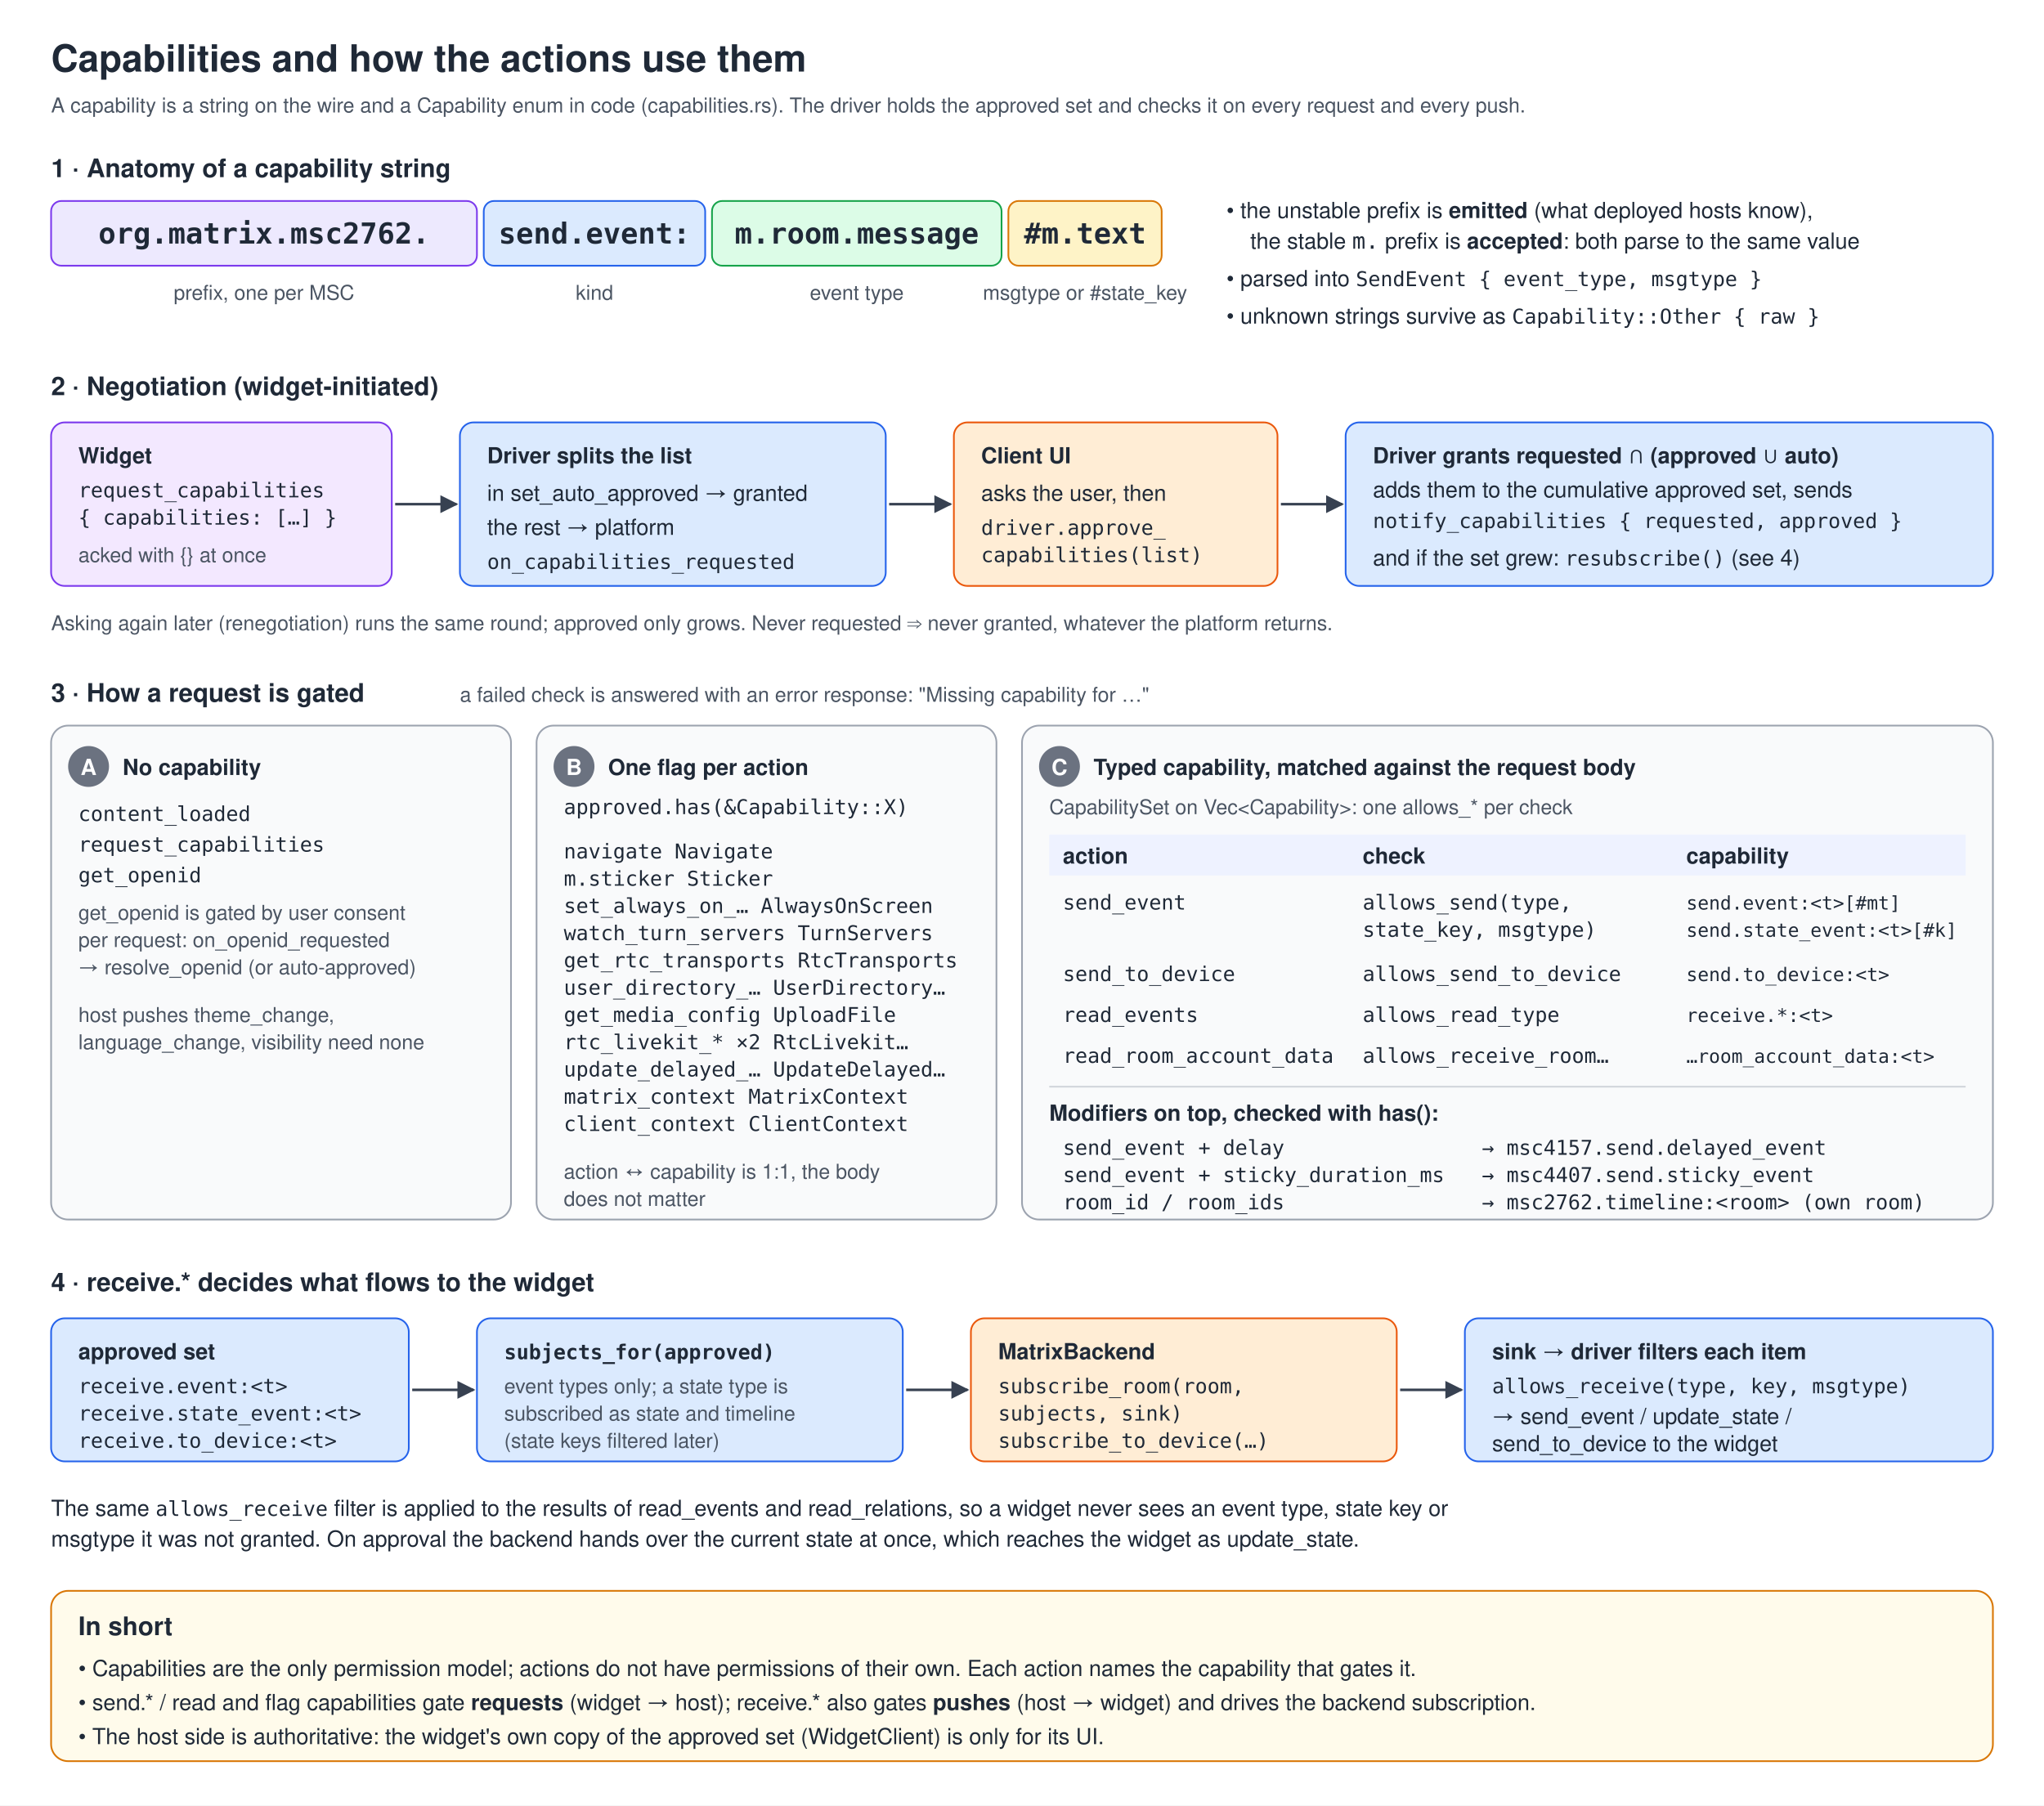
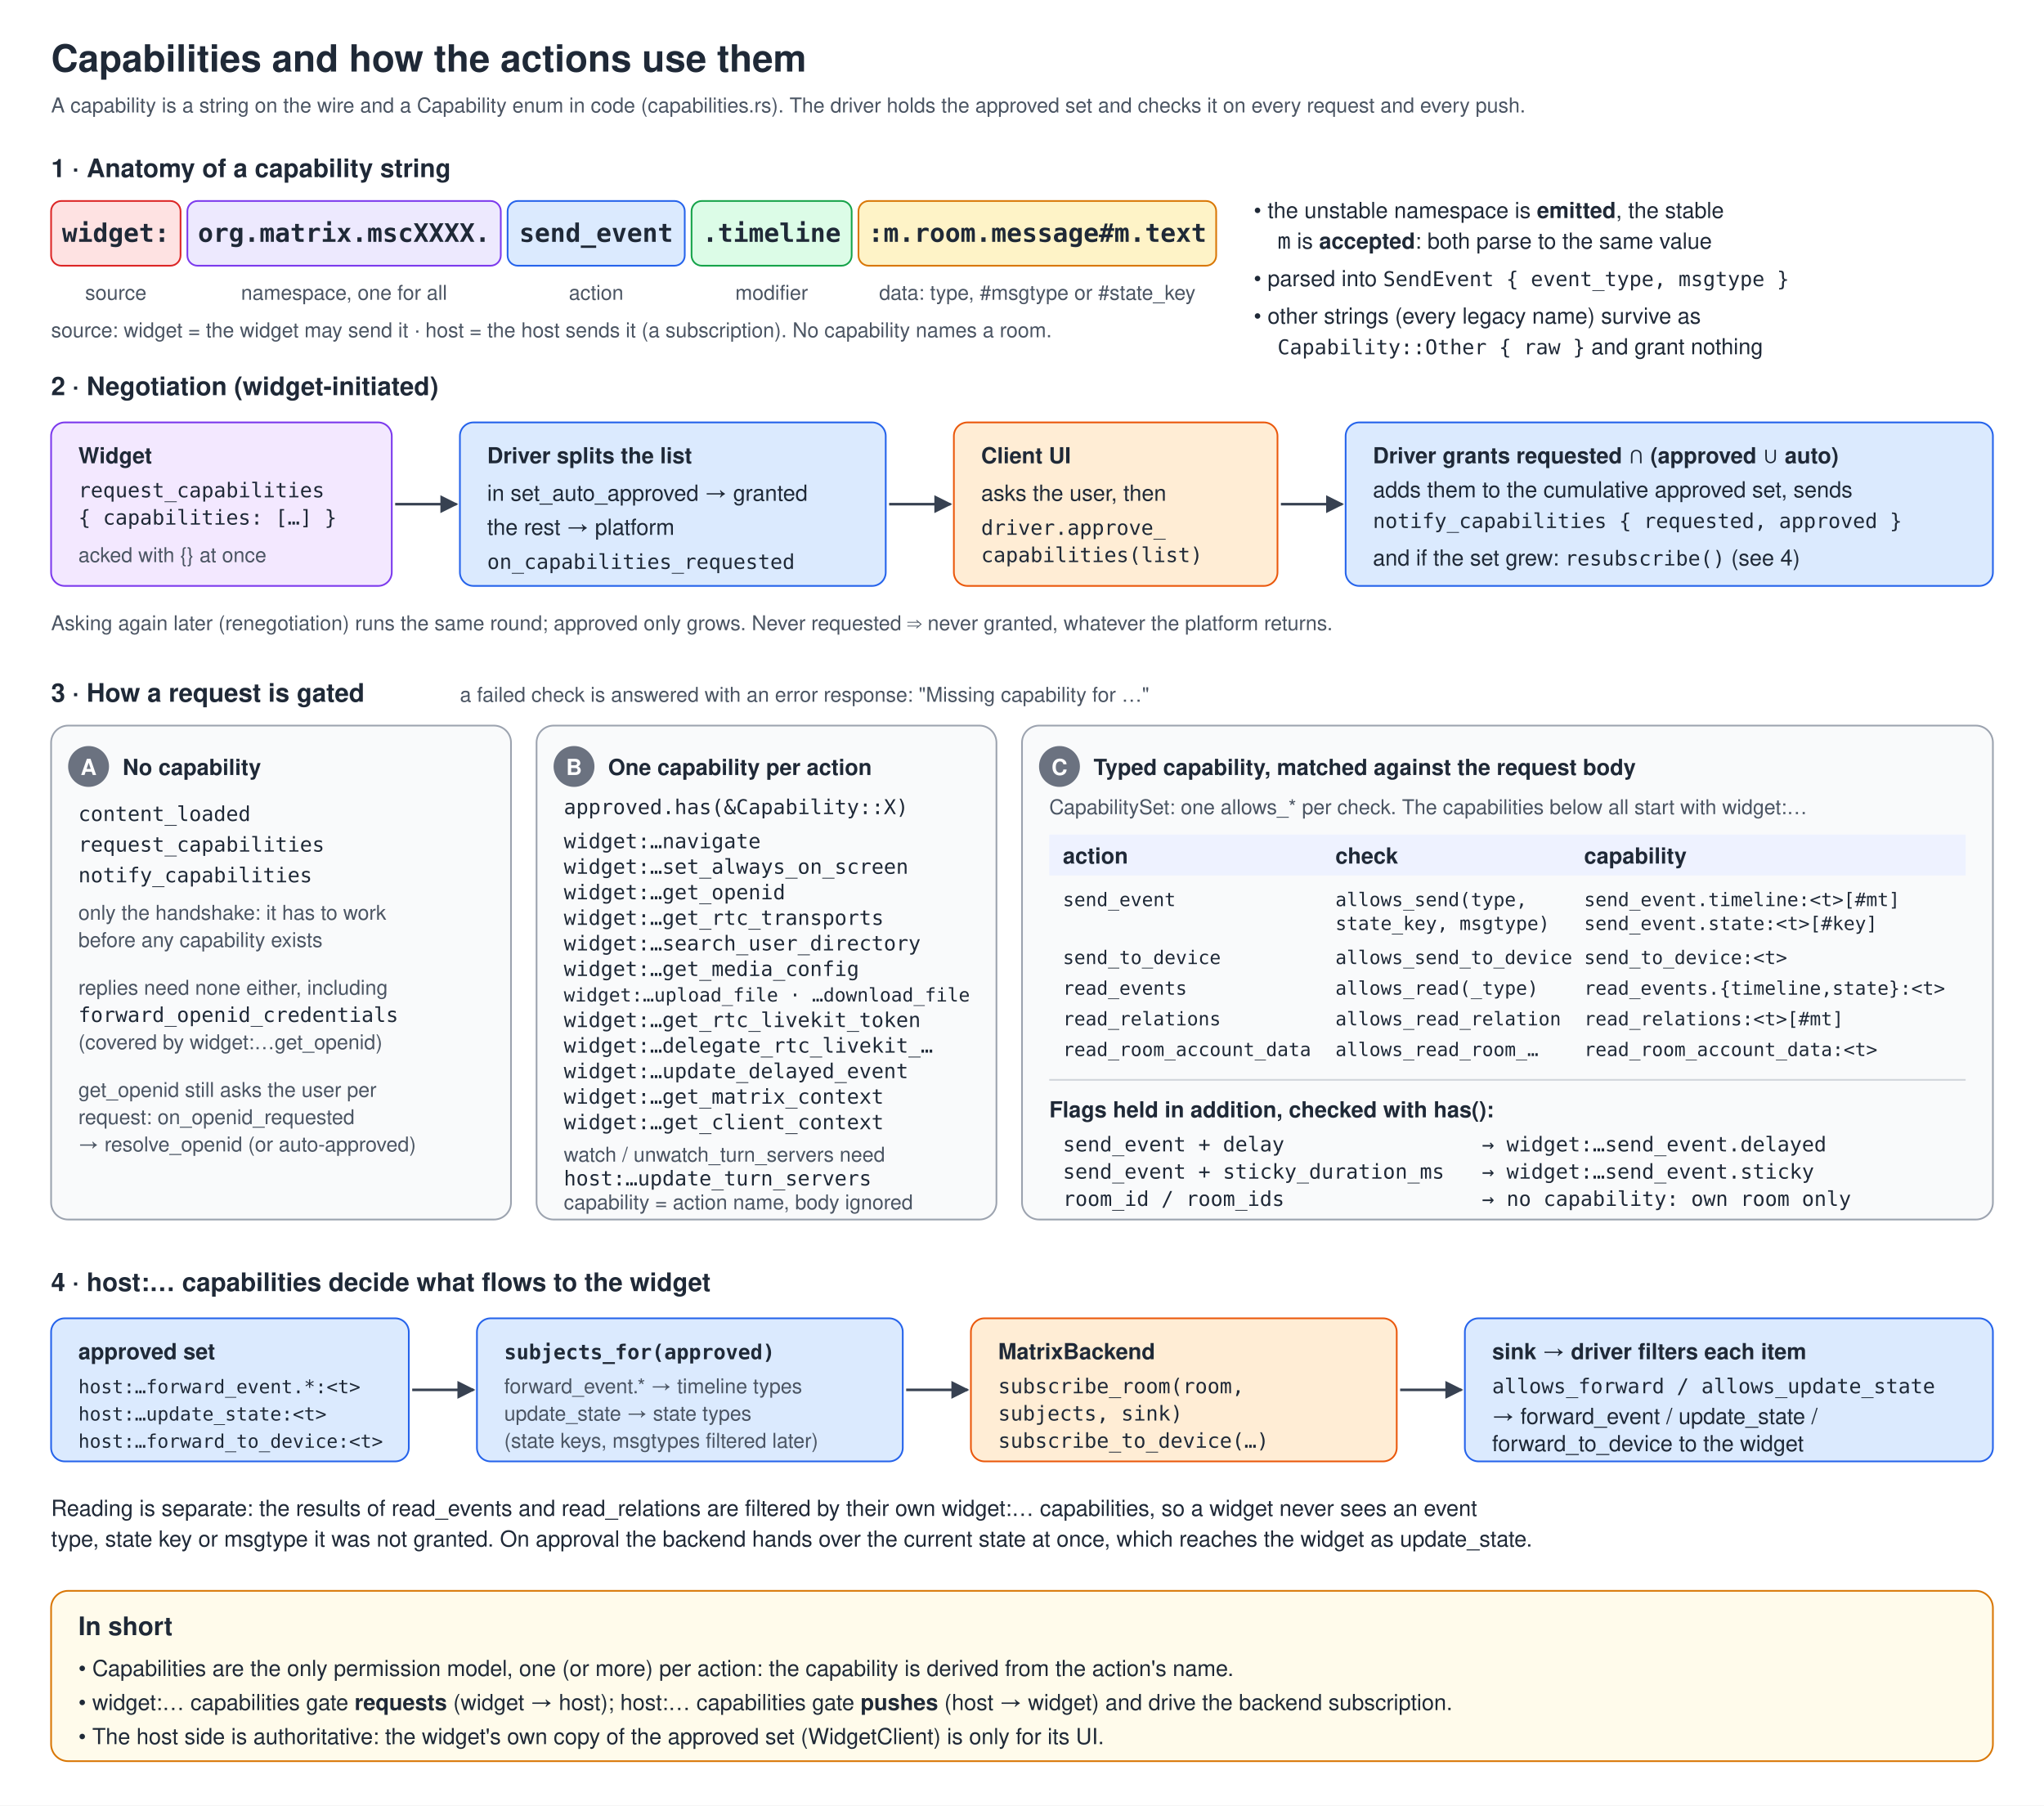
<svg xmlns="http://www.w3.org/2000/svg" viewBox="0 0 1200 1060" width="1200" height="1060" font-family="-apple-system, 'Segoe UI', Helvetica, Arial, sans-serif">
  <style>
    text { fill: #1f2937; white-space: pre; }
    .h1 { font-size: 22px; font-weight: 700; }
    .h2 { font-size: 15px; font-weight: 700; }
    .b { font-size: 13px; }
    .bb { font-size: 13px; font-weight: 700; }
    .s { font-size: 12px; fill: #4b5563; }
    .m { font-family: ui-monospace, SFMono-Regular, Menlo, monospace; font-size: 12px; }
    .big { font-family: ui-monospace, SFMono-Regular, Menlo, monospace; font-size: 17px; font-weight: 700; }
    .num { font-size: 13px; font-weight: 700; fill: #ffffff; }
  </style>
  <defs>
    <marker id="arr" viewBox="0 0 10 10" refX="9" refY="5" markerWidth="7" markerHeight="7" orient="auto">
      <path d="M0,0 L10,5 L0,10 z" fill="#374151" />
    </marker>
  </defs>
  <rect width="1200" height="1060" fill="#ffffff" />
  <text x="30" y="42" class="h1">Capabilities and how the actions use them</text>
  <text x="30" y="66" class="s">A capability is a string on the wire and a Capability enum in code (capabilities.rs). The driver holds the approved set and checks it on every request and every push.</text>
  <text x="30" y="104" class="h2">1 · Anatomy of a capability string</text>
-   <rect x="30" y="118" width="250" height="38" rx="6" fill="#ede9fe" stroke="#7c3aed" />
-   <text x="155" y="143" class="big" text-anchor="middle">org.matrix.msc2762.</text>
-   <rect x="284" y="118" width="130" height="38" rx="6" fill="#dbeafe" stroke="#2563eb" />
-   <text x="349" y="143" class="big" text-anchor="middle">send.event:</text>
-   <rect x="418" y="118" width="170" height="38" rx="6" fill="#dcfce7" stroke="#16a34a" />
-   <text x="503" y="143" class="big" text-anchor="middle">m.room.message</text>
-   <rect x="592" y="118" width="90" height="38" rx="6" fill="#fef3c7" stroke="#d97706" />
-   <text x="637" y="143" class="big" text-anchor="middle">#m.text</text>
-   <text x="155" y="176" class="s" text-anchor="middle">prefix, one per MSC</text>
-   <text x="349" y="176" class="s" text-anchor="middle">kind</text>
-   <text x="503" y="176" class="s" text-anchor="middle">event type</text>
-   <text x="637" y="176" class="s" text-anchor="middle">msgtype or #state_key</text>
-   <text x="720" y="128" class="b">• the unstable prefix is <tspan font-weight="700">emitted</tspan> (what deployed hosts know),</text>
-   <text x="734" y="146" class="b">the stable <tspan font-family="ui-monospace, Menlo, monospace">m.</tspan> prefix is <tspan font-weight="700">accepted</tspan>: both parse to the same value</text>
-   <text x="720" y="168" class="b">• parsed into <tspan font-family="ui-monospace, SFMono-Regular, Menlo, monospace" font-size="12">SendEvent { event_type, msgtype }</tspan>
+   <rect x="30" y="118" width="76" height="38" rx="6" fill="#fee2e2" stroke="#dc2626" />
+   <text x="68" y="142" class="big" style="font-size:15px" text-anchor="middle">widget:</text>
+   <rect x="110" y="118" width="184" height="38" rx="6" fill="#ede9fe" stroke="#7c3aed" />
+   <text x="202" y="142" class="big" style="font-size:15px" text-anchor="middle">org.matrix.mscXXXX.</text>
+   <rect x="298" y="118" width="104" height="38" rx="6" fill="#dbeafe" stroke="#2563eb" />
+   <text x="350" y="142" class="big" style="font-size:15px" text-anchor="middle">send_event</text>
+   <rect x="406" y="118" width="94" height="38" rx="6" fill="#dcfce7" stroke="#16a34a" />
+   <text x="453" y="142" class="big" style="font-size:15px" text-anchor="middle">.timeline</text>
+   <rect x="504" y="118" width="210" height="38" rx="6" fill="#fef3c7" stroke="#d97706" />
+   <text x="609" y="142" class="big" style="font-size:15px" text-anchor="middle">:m.room.message#m.text</text>
+   <text x="68" y="176" class="s" text-anchor="middle">source</text>
+   <text x="202" y="176" class="s" text-anchor="middle">namespace, one for all</text>
+   <text x="350" y="176" class="s" text-anchor="middle">action</text>
+   <text x="453" y="176" class="s" text-anchor="middle">modifier</text>
+   <text x="609" y="176" class="s" text-anchor="middle">data: type, #msgtype or #state_key</text>
+   <text x="30" y="198" class="s">source: widget = the widget may send it · host = the host sends it (a subscription). No capability names a room.</text>
+   <text x="736" y="128" class="b">• the unstable namespace is <tspan font-weight="700">emitted</tspan>, the stable</text>
+   <text x="750" y="146" class="b">
+     <tspan font-family="ui-monospace, Menlo, monospace">m</tspan> is <tspan font-weight="700">accepted</tspan>: both parse to the same value</text>
+   <text x="736" y="168" class="b">• parsed into <tspan font-family="ui-monospace, SFMono-Regular, Menlo, monospace" font-size="12">SendEvent { event_type, msgtype }</tspan>
  </text>
-   <text x="720" y="190" class="b">• unknown strings survive as <tspan font-family="ui-monospace, SFMono-Regular, Menlo, monospace" font-size="12">Capability::Other { raw }</tspan>
-   </text>
+   <text x="736" y="190" class="b">• other strings (every legacy name) survive as</text>
+   <text x="750" y="208" class="b">
+     <tspan font-family="ui-monospace, SFMono-Regular, Menlo, monospace" font-size="12">Capability::Other { raw }</tspan> and grant nothing</text>
  <text x="30" y="232" class="h2">2 · Negotiation (widget-initiated)</text>
  <rect x="30" y="248" width="200" height="96" rx="8" fill="#f3e8ff" stroke="#7c3aed" />
  <text x="46" y="272" class="bb">Widget</text>
  <text x="46" y="292" class="m">request_capabilities</text>
  <text x="46" y="308" class="m">{ capabilities: […] }</text>
  <text x="46" y="330" class="s">acked with {} at once</text>
  <line x1="232" y1="296" x2="268" y2="296" stroke="#374151" stroke-width="1.5" marker-end="url(#arr)" />
  <rect x="270" y="248" width="250" height="96" rx="8" fill="#dbeafe" stroke="#2563eb" />
  <text x="286" y="272" class="bb">Driver splits the list</text>
  <text x="286" y="294" class="b">in set_auto_approved → granted</text>
  <text x="286" y="314" class="b">the rest → platform</text>
  <text x="286" y="334" class="m">on_capabilities_requested</text>
  <line x1="522" y1="296" x2="558" y2="296" stroke="#374151" stroke-width="1.5" marker-end="url(#arr)" />
  <rect x="560" y="248" width="190" height="96" rx="8" fill="#ffedd5" stroke="#ea580c" />
  <text x="576" y="272" class="bb">Client UI</text>
  <text x="576" y="294" class="b">asks the user, then</text>
  <text x="576" y="314" class="m">driver.approve_</text>
  <text x="576" y="330" class="m">  capabilities(list)</text>
  <line x1="752" y1="296" x2="788" y2="296" stroke="#374151" stroke-width="1.5" marker-end="url(#arr)" />
  <rect x="790" y="248" width="380" height="96" rx="8" fill="#dbeafe" stroke="#2563eb" />
  <text x="806" y="272" class="bb">Driver grants requested ∩ (approved ∪ auto)</text>
  <text x="806" y="292" class="b">adds them to the cumulative approved set, sends</text>
  <text x="806" y="310" class="m">notify_capabilities { requested, approved }</text>
  <text x="806" y="332" class="b">and if the set grew: <tspan font-family="ui-monospace, Menlo, monospace" font-size="12">resubscribe()</tspan> (see 4)</text>
  <text x="30" y="370" class="s">Asking again later (renegotiation) runs the same round; approved only grows. Never requested ⇒ never granted, whatever the platform returns.</text>
  <text x="30" y="412" class="h2">3 · How a request is gated</text>
  <text x="270" y="412" class="s">a failed check is answered with an error response: "Missing capability for …"</text>
  <rect x="30" y="426" width="270" height="290" rx="10" fill="#f9fafb" stroke="#9ca3af" />
  <circle cx="52" cy="450" r="12" fill="#6b7280" />
  <text x="52" y="455" class="num" text-anchor="middle">A</text>
  <text x="72" y="455" class="bb">No capability</text>
  <text x="46" y="482" class="m">content_loaded</text>
  <text x="46" y="500" class="m">request_capabilities</text>
-   <text x="46" y="518" class="m">get_openid</text>
-   <text x="46" y="540" class="s">get_openid is gated by user consent</text>
-   <text x="46" y="556" class="s">per request: on_openid_requested</text>
-   <text x="46" y="572" class="s">→ resolve_openid (or auto-approved)</text>
-   <text x="46" y="600" class="s">host pushes theme_change,</text>
-   <text x="46" y="616" class="s">language_change, visibility need none</text>
+   <text x="46" y="518" class="m">notify_capabilities</text>
+   <text x="46" y="540" class="s">only the handshake: it has to work</text>
+   <text x="46" y="556" class="s">before any capability exists</text>
+   <text x="46" y="584" class="s">replies need none either, including</text>
+   <text x="46" y="600" class="m">forward_openid_credentials</text>
+   <text x="46" y="616" class="s">(covered by widget:…get_openid)</text>
+   <text x="46" y="644" class="s">get_openid still asks the user per</text>
+   <text x="46" y="660" class="s">request: on_openid_requested</text>
+   <text x="46" y="676" class="s">→ resolve_openid (or auto-approved)</text>
  <rect x="315" y="426" width="270" height="290" rx="10" fill="#f9fafb" stroke="#9ca3af" />
  <circle cx="337" cy="450" r="12" fill="#6b7280" />
  <text x="337" y="455" class="num" text-anchor="middle">B</text>
-   <text x="357" y="455" class="bb">One flag per action</text>
+   <text x="357" y="455" class="bb">One capability per action</text>
  <text x="331" y="478" class="m">approved.has(&amp;Capability::X)</text>
-   <text x="331" y="504" class="m">navigate            Navigate</text>
-   <text x="331" y="520" class="m">m.sticker           Sticker</text>
-   <text x="331" y="536" class="m">set_always_on_…     AlwaysOnScreen</text>
-   <text x="331" y="552" class="m">watch_turn_servers  TurnServers</text>
-   <text x="331" y="568" class="m">get_rtc_transports  RtcTransports</text>
-   <text x="331" y="584" class="m">user_directory_…    UserDirectory…</text>
-   <text x="331" y="600" class="m">get_media_config    UploadFile</text>
-   <text x="331" y="616" class="m">rtc_livekit_* ×2    RtcLivekit…</text>
-   <text x="331" y="632" class="m">update_delayed_…    UpdateDelayed…</text>
-   <text x="331" y="648" class="m">matrix_context      MatrixContext</text>
-   <text x="331" y="664" class="m">client_context      ClientContext</text>
-   <text x="331" y="692" class="s">action ↔ capability is 1:1, the body</text>
-   <text x="331" y="708" class="s">does not matter</text>
+   <text x="331" y="498" class="m">widget:…navigate</text>
+   <text x="331" y="513" class="m">widget:…set_always_on_screen</text>
+   <text x="331" y="528" class="m">widget:…get_openid</text>
+   <text x="331" y="543" class="m">widget:…get_rtc_transports</text>
+   <text x="331" y="558" class="m">widget:…search_user_directory</text>
+   <text x="331" y="573" class="m">widget:…get_media_config</text>
+   <text x="331" y="588" class="m" style="font-size:11px">widget:…upload_file · …download_file</text>
+   <text x="331" y="603" class="m">widget:…get_rtc_livekit_token</text>
+   <text x="331" y="618" class="m">widget:…delegate_rtc_livekit_…</text>
+   <text x="331" y="633" class="m">widget:…update_delayed_event</text>
+   <text x="331" y="648" class="m">widget:…get_matrix_context</text>
+   <text x="331" y="663" class="m">widget:…get_client_context</text>
+   <text x="331" y="682" class="s">watch / unwatch_turn_servers need</text>
+   <text x="331" y="696" class="m">host:…update_turn_servers</text>
+   <text x="331" y="710" class="s">capability = action name, body ignored</text>
  <rect x="600" y="426" width="570" height="290" rx="10" fill="#f9fafb" stroke="#9ca3af" />
  <circle cx="622" cy="450" r="12" fill="#6b7280" />
  <text x="622" y="455" class="num" text-anchor="middle">C</text>
  <text x="642" y="455" class="bb">Typed capability, matched against the request body</text>
-   <text x="616" y="478" class="s">CapabilitySet on Vec&lt;Capability&gt;: one allows_* per check</text>
+   <text x="616" y="478" class="s">CapabilitySet: one allows_* per check. The capabilities below all start with widget:…</text>
  <rect x="616" y="490" width="538" height="24" fill="#eef2ff" />
  <text x="624" y="507" class="bb">action</text>
-   <text x="800" y="507" class="bb">check</text>
-   <text x="990" y="507" class="bb">capability</text>
-   <text x="624" y="534" class="m">send_event</text>
-   <text x="800" y="534" class="m">allows_send(type,</text>
-   <text x="800" y="550" class="m">  state_key, msgtype)</text>
-   <text x="990" y="534" class="m" style="font-size:11px">send.event:&lt;t&gt;[#mt]</text>
-   <text x="990" y="550" class="m" style="font-size:11px">send.state_event:&lt;t&gt;[#k]</text>
-   <text x="624" y="576" class="m">send_to_device</text>
-   <text x="800" y="576" class="m">allows_send_to_device</text>
-   <text x="990" y="576" class="m" style="font-size:11px">send.to_device:&lt;t&gt;</text>
-   <text x="624" y="600" class="m">read_events</text>
-   <text x="800" y="600" class="m">allows_read_type</text>
-   <text x="990" y="600" class="m" style="font-size:11px">receive.*:&lt;t&gt;</text>
-   <text x="624" y="624" class="m">read_room_account_data</text>
-   <text x="800" y="624" class="m">allows_receive_room…</text>
-   <text x="990" y="624" class="m" style="font-size:11px">…room_account_data:&lt;t&gt;</text>
-   <line x1="616" y1="638" x2="1154" y2="638" stroke="#d1d5db" />
-   <text x="616" y="658" class="bb">Modifiers on top, checked with has():</text>
-   <text x="624" y="678" class="m">send_event + delay</text>
-   <text x="870" y="678" class="m">→ msc4157.send.delayed_event</text>
-   <text x="624" y="694" class="m">send_event + sticky_duration_ms</text>
-   <text x="870" y="694" class="m">→ msc4407.send.sticky_event</text>
-   <text x="624" y="710" class="m">room_id / room_ids</text>
-   <text x="870" y="710" class="m">→ msc2762.timeline:&lt;room&gt; (own room)</text>
-   <text x="30" y="758" class="h2">4 · receive.* decides what flows to the widget</text>
+   <text x="784" y="507" class="bb">check</text>
+   <text x="930" y="507" class="bb">capability</text>
+   <text x="624" y="532" class="m" style="font-size:11px">send_event</text>
+   <text x="784" y="532" class="m" style="font-size:11px">allows_send(type,</text>
+   <text x="784" y="546" class="m" style="font-size:11px">  state_key, msgtype)</text>
+   <text x="930" y="532" class="m" style="font-size:11px">send_event.timeline:&lt;t&gt;[#mt]</text>
+   <text x="930" y="546" class="m" style="font-size:11px">send_event.state:&lt;t&gt;[#key]</text>
+   <text x="624" y="566" class="m" style="font-size:11px">send_to_device</text>
+   <text x="784" y="566" class="m" style="font-size:11px">allows_send_to_device</text>
+   <text x="930" y="566" class="m" style="font-size:11px">send_to_device:&lt;t&gt;</text>
+   <text x="624" y="584" class="m" style="font-size:11px">read_events</text>
+   <text x="784" y="584" class="m" style="font-size:11px">allows_read(_type)</text>
+   <text x="930" y="584" class="m" style="font-size:11px">read_events.{timeline,state}:&lt;t&gt;</text>
+   <text x="624" y="602" class="m" style="font-size:11px">read_relations</text>
+   <text x="784" y="602" class="m" style="font-size:11px">allows_read_relation</text>
+   <text x="930" y="602" class="m" style="font-size:11px">read_relations:&lt;t&gt;[#mt]</text>
+   <text x="624" y="620" class="m" style="font-size:11px">read_room_account_data</text>
+   <text x="784" y="620" class="m" style="font-size:11px">allows_read_room_…</text>
+   <text x="930" y="620" class="m" style="font-size:11px">read_room_account_data:&lt;t&gt;</text>
+   <line x1="616" y1="634" x2="1154" y2="634" stroke="#d1d5db" />
+   <text x="616" y="656" class="bb">Flags held in addition, checked with has():</text>
+   <text x="624" y="676" class="m">send_event + delay</text>
+   <text x="870" y="676" class="m">→ widget:…send_event.delayed</text>
+   <text x="624" y="692" class="m">send_event + sticky_duration_ms</text>
+   <text x="870" y="692" class="m">→ widget:…send_event.sticky</text>
+   <text x="624" y="708" class="m">room_id / room_ids</text>
+   <text x="870" y="708" class="m">→ no capability: own room only</text>
+   <text x="30" y="758" class="h2">4 · host:… capabilities decide what flows to the widget</text>
  <rect x="30" y="774" width="210" height="84" rx="8" fill="#dbeafe" stroke="#2563eb" />
  <text x="46" y="798" class="bb">approved set</text>
-   <text x="46" y="818" class="m">receive.event:&lt;t&gt;</text>
-   <text x="46" y="834" class="m">receive.state_event:&lt;t&gt;</text>
-   <text x="46" y="850" class="m">receive.to_device:&lt;t&gt;</text>
+   <text x="46" y="818" class="m" style="font-size:11px">host:…forward_event.*:&lt;t&gt;</text>
+   <text x="46" y="834" class="m" style="font-size:11px">host:…update_state:&lt;t&gt;</text>
+   <text x="46" y="850" class="m" style="font-size:11px">host:…forward_to_device:&lt;t&gt;</text>
  <line x1="242" y1="816" x2="278" y2="816" stroke="#374151" stroke-width="1.5" marker-end="url(#arr)" />
  <rect x="280" y="774" width="250" height="84" rx="8" fill="#dbeafe" stroke="#2563eb" />
  <text x="296" y="798" class="m" font-weight="700">subjects_for(approved)</text>
-   <text x="296" y="818" class="s">event types only; a state type is</text>
-   <text x="296" y="834" class="s">subscribed as state and timeline</text>
-   <text x="296" y="850" class="s">(state keys filtered later)</text>
+   <text x="296" y="818" class="s">forward_event.* → timeline types</text>
+   <text x="296" y="834" class="s">update_state → state types</text>
+   <text x="296" y="850" class="s">(state keys, msgtypes filtered later)</text>
  <line x1="532" y1="816" x2="568" y2="816" stroke="#374151" stroke-width="1.5" marker-end="url(#arr)" />
  <rect x="570" y="774" width="250" height="84" rx="8" fill="#ffedd5" stroke="#ea580c" />
  <text x="586" y="798" class="bb">MatrixBackend</text>
  <text x="586" y="818" class="m">subscribe_room(room,</text>
  <text x="586" y="834" class="m">  subjects, sink)</text>
  <text x="586" y="850" class="m">subscribe_to_device(…)</text>
  <line x1="822" y1="816" x2="858" y2="816" stroke="#374151" stroke-width="1.5" marker-end="url(#arr)" />
  <rect x="860" y="774" width="310" height="84" rx="8" fill="#dbeafe" stroke="#2563eb" />
  <text x="876" y="798" class="bb">sink → driver filters each item</text>
-   <text x="876" y="818" class="m">allows_receive(type, key, msgtype)</text>
-   <text x="876" y="836" class="b">→ send_event / update_state /</text>
-   <text x="876" y="852" class="b">   send_to_device to the widget</text>
-   <text x="30" y="890" class="b">The same <tspan font-family="ui-monospace, Menlo, monospace" font-size="12">allows_receive</tspan> filter is applied to the results of read_events and read_relations, so a widget never sees an event type, state key or</text>
-   <text x="30" y="908" class="b">msgtype it was not granted. On approval the backend hands over the current state at once, which reaches the widget as update_state.</text>
+   <text x="876" y="818" class="m">allows_forward / allows_update_state</text>
+   <text x="876" y="836" class="b">→ forward_event / update_state /</text>
+   <text x="876" y="852" class="b">   forward_to_device to the widget</text>
+   <text x="30" y="890" class="b">Reading is separate: the results of read_events and read_relations are filtered by their own widget:… capabilities, so a widget never sees an event</text>
+   <text x="30" y="908" class="b">type, state key or msgtype it was not granted. On approval the backend hands over the current state at once, which reaches the widget as update_state.</text>
  <rect x="30" y="934" width="1140" height="100" rx="10" fill="#fffbeb" stroke="#d97706" />
  <text x="46" y="960" class="h2">In short</text>
-   <text x="46" y="984" class="b">• Capabilities are the only permission model; actions do not have permissions of their own. Each action names the capability that gates it.</text>
-   <text x="46" y="1004" class="b">• send.* / read and flag capabilities gate <tspan font-weight="700">requests</tspan> (widget → host); receive.* also gates <tspan font-weight="700">pushes</tspan> (host → widget) and drives the backend subscription.</text>
+   <text x="46" y="984" class="b">• Capabilities are the only permission model, one (or more) per action: the capability is derived from the action's name.</text>
+   <text x="46" y="1004" class="b">• widget:… capabilities gate <tspan font-weight="700">requests</tspan> (widget → host); host:… capabilities gate <tspan font-weight="700">pushes</tspan> (host → widget) and drive the backend subscription.</text>
  <text x="46" y="1024" class="b">• The host side is authoritative: the widget's own copy of the approved set (WidgetClient) is only for its UI.</text>
</svg>
